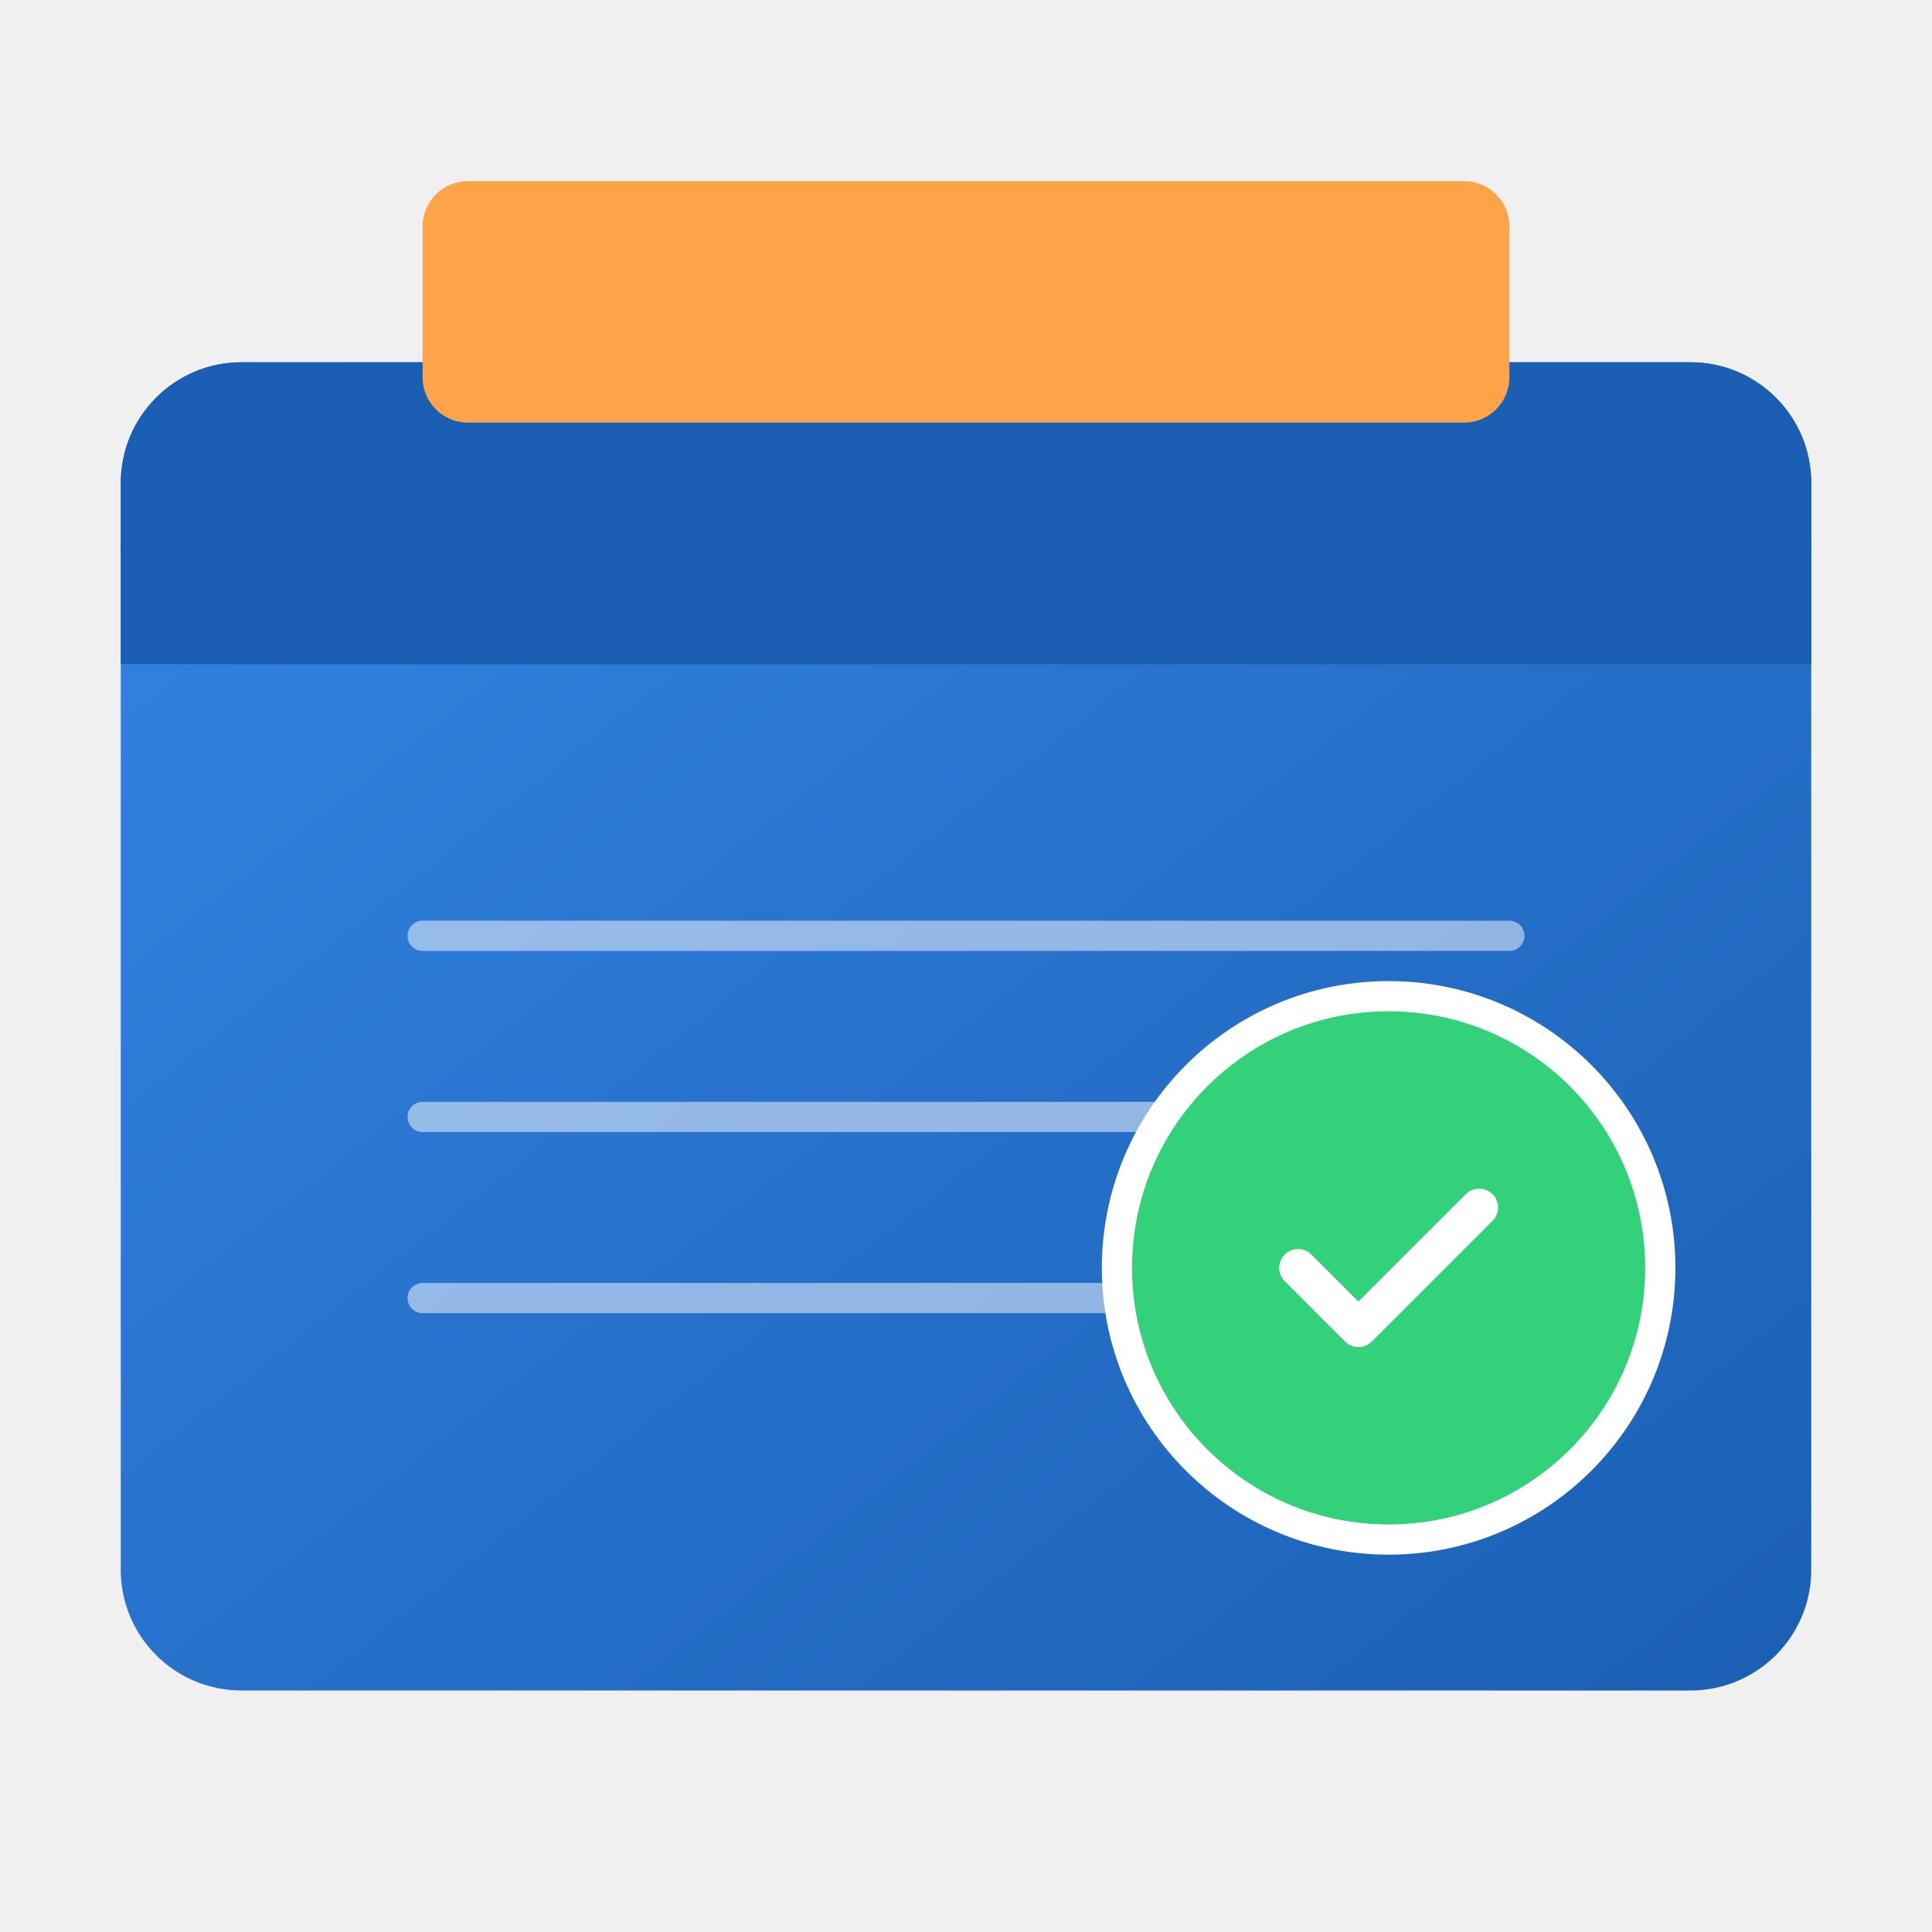
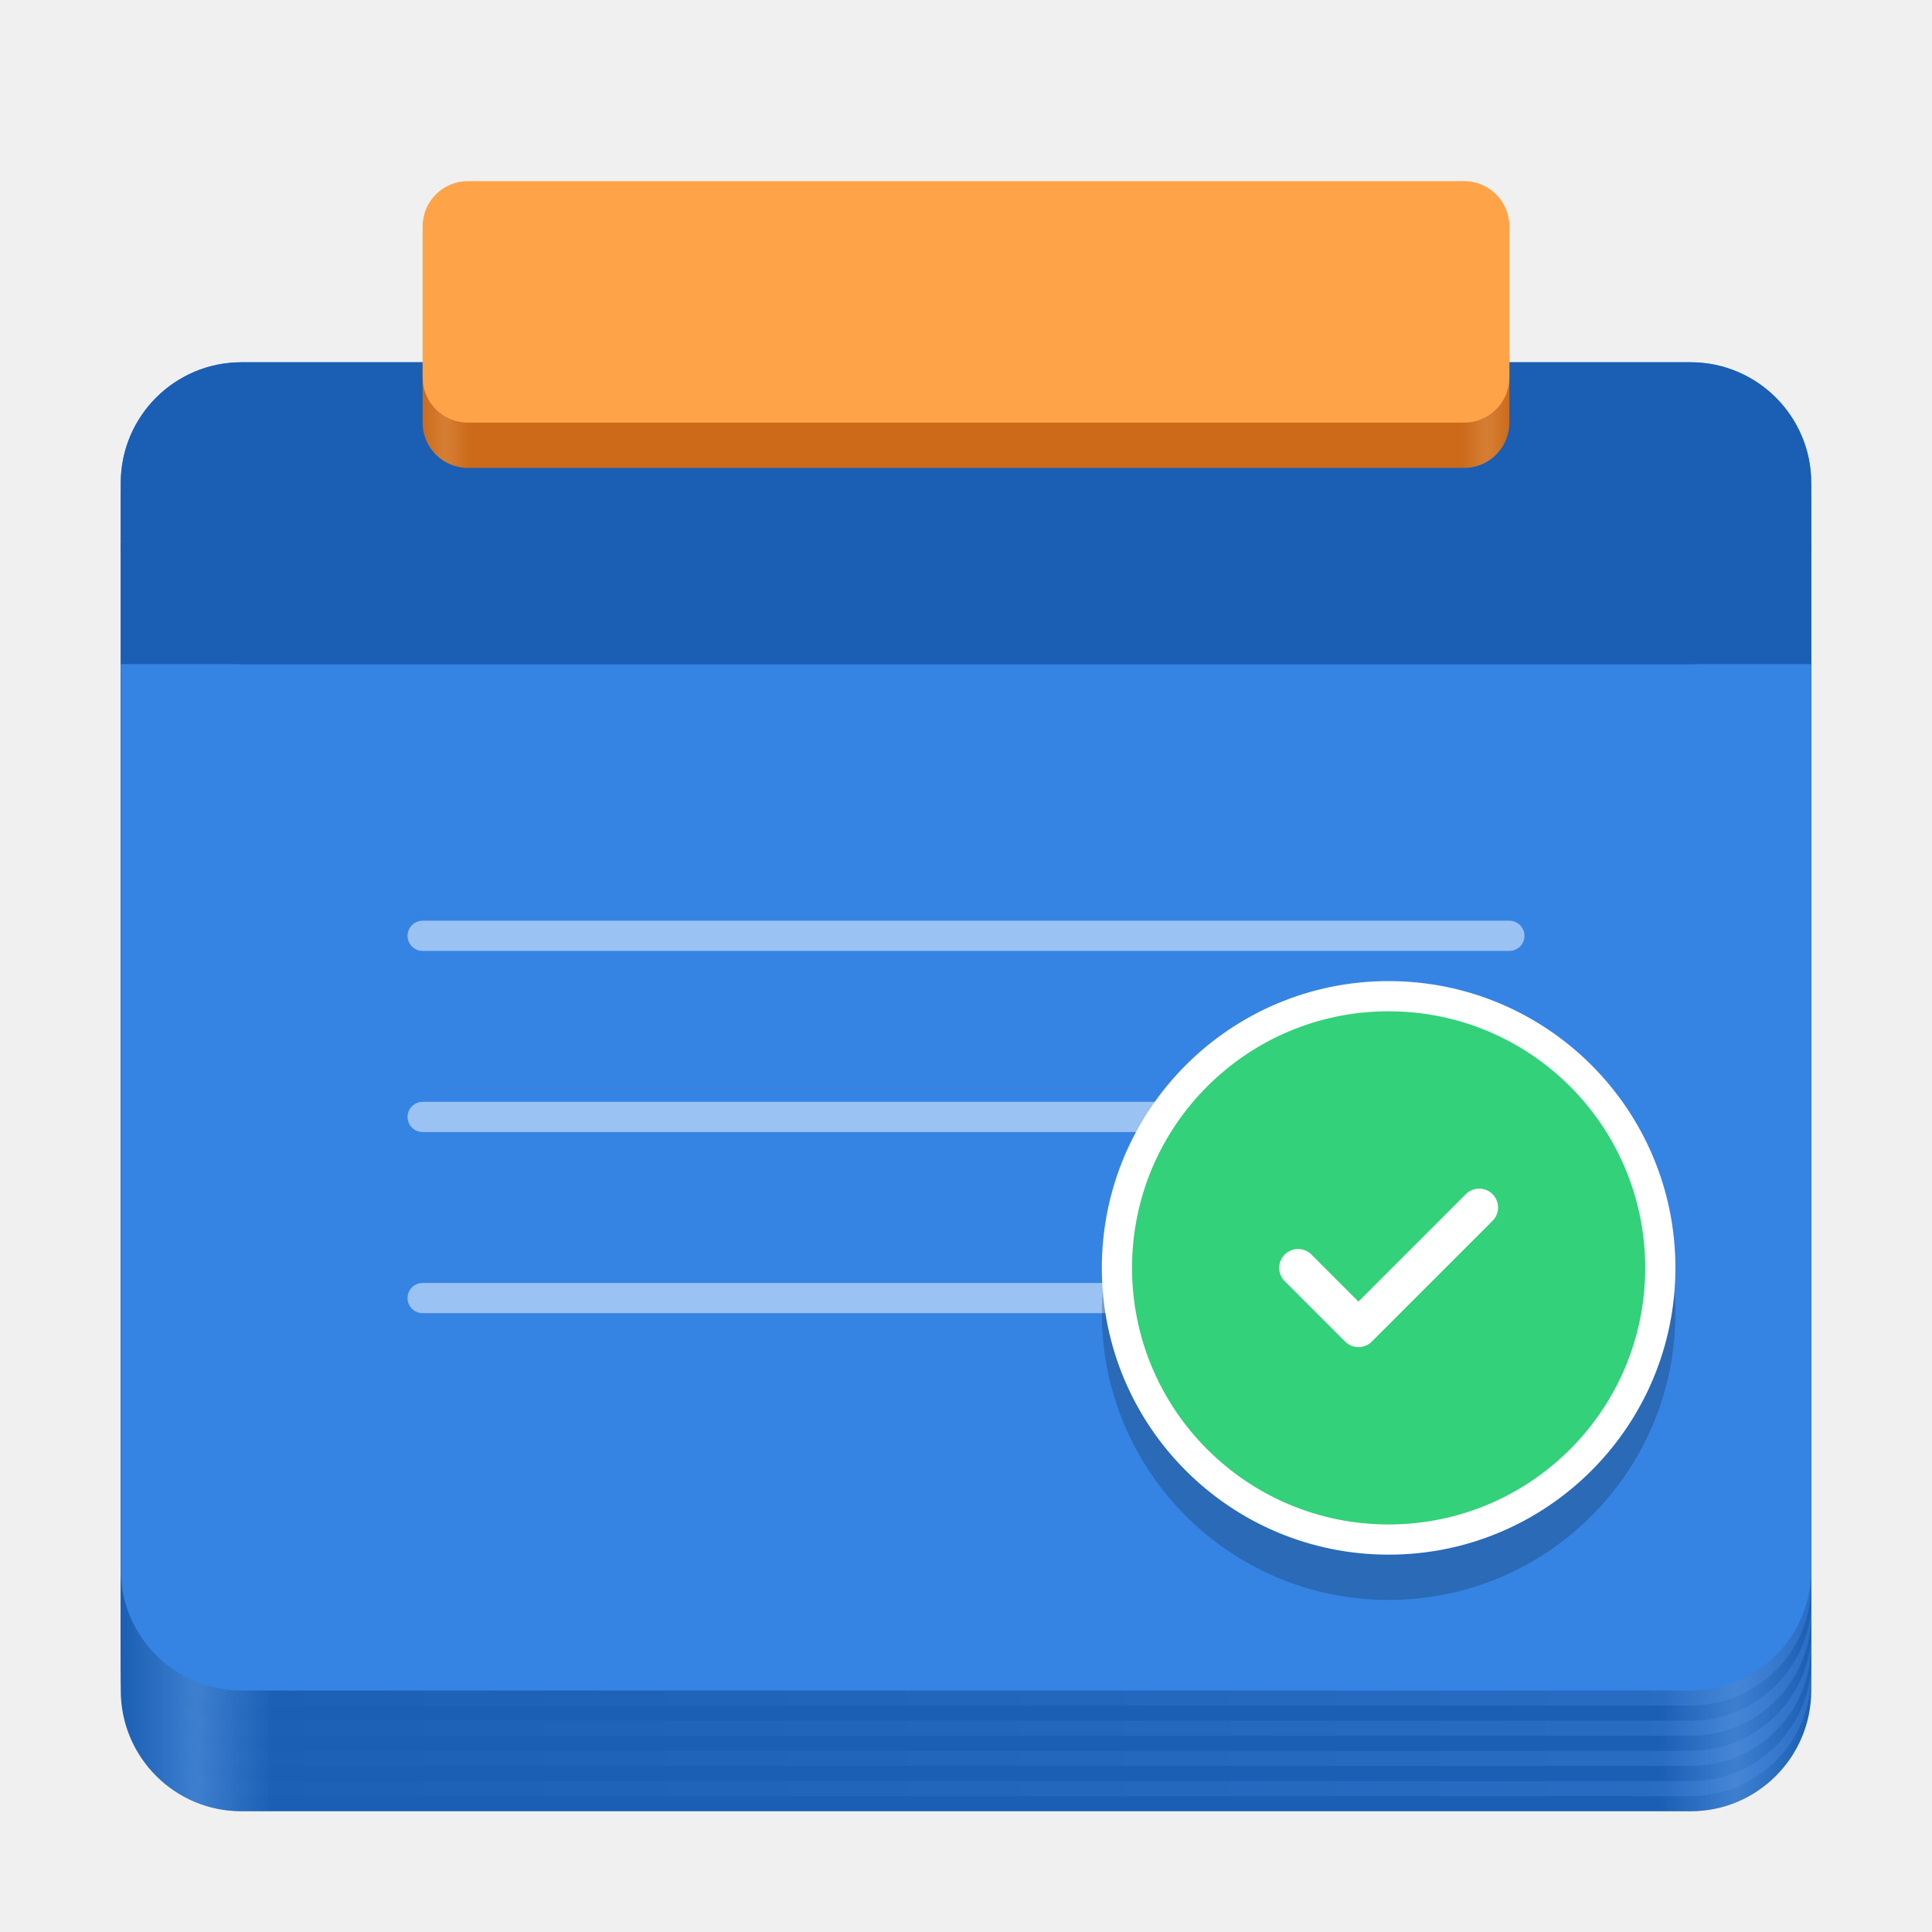
<svg xmlns="http://www.w3.org/2000/svg" width="128" height="128" viewBox="0 0 128 128">
  <defs>
-     <linearGradient id="bg" x1="0%" y1="0%" x2="100%" y2="100%">
-       <stop offset="0%" style="stop-color:#3584e4;stop-opacity:1" />
-       <stop offset="100%" style="stop-color:#1a5fb4;stop-opacity:1" />
+     <filter id="softShadowOnly" x="-50%" y="-50%" width="200%" height="200%">
+       <feGaussianBlur in="SourceAlpha" stdDeviation="1.2" />
+       <feOffset dx="0" dy="1.5" />
+       <feComponentTransfer>
+         <feFuncA type="linear" slope="0.2" />
+       </feComponentTransfer>
+     </filter>
+     <clipPath id="panelClip">
+       <rect x="8" y="24" width="112" height="88" rx="8" ry="8" />
+     </clipPath>
+     <linearGradient id="cornerHighlight" x1="0%" y1="0%" x2="100%" y2="0%">
+       <stop offset="0%" style="stop-color:#62a0ea;stop-opacity:0" />
+       <stop offset="50%" style="stop-color:#62a0ea;stop-opacity:0.5" />
+       <stop offset="100%" style="stop-color:#62a0ea;stop-opacity:0" />
    </linearGradient>
+     <linearGradient id="orangeHighlight" x1="0%" y1="0%" x2="100%" y2="0%">
+       <stop offset="0%" style="stop-color:#ffd7a8;stop-opacity:0" />
+       <stop offset="50%" style="stop-color:#ffd7a8;stop-opacity:0.2" />
+       <stop offset="100%" style="stop-color:#ffd7a8;stop-opacity:0" />
+     </linearGradient>
+     <filter id="cornerBlur" x="-20%" y="-10%" width="140%" height="120%">
+       <feGaussianBlur stdDeviation="0.3 0" />
+     </filter>
+     <linearGradient id="pageGradient" x1="0%" y1="0%" x2="100%" y2="0%">
+       <stop offset="0%" style="stop-color:#1a5fb4" />
+       <stop offset="100%" style="stop-color:#2a6dc4" />
+     </linearGradient>
+     <linearGradient id="panelGradient" x1="0%" y1="0%" x2="100%" y2="0%">
+       <stop offset="0%" style="stop-color:#1a5fb4" />
+       <stop offset="100%" style="stop-color:#3584e4" />
+     </linearGradient>
+     <clipPath id="darkRectClip">
+       <rect x="8" y="32" width="112" height="88" rx="8" ry="8" />
+     </clipPath>
+     <clipPath id="orangeShadowClip">
+       <rect x="28" y="15" width="72" height="16" rx="3" ry="3" />
+     </clipPath>
  </defs>
-   <rect x="8" y="24" width="112" height="88" rx="8" ry="8" fill="url(#bg)" />
+   <rect x="8" y="32" width="112" height="88" rx="8" ry="8" fill="#1a5fb4" />
+   <rect x="8" y="31" width="112" height="88" rx="8" ry="8" fill="url(#pageGradient)" />
+   <rect x="8" y="30" width="112" height="88" rx="8" ry="8" fill="#1a5fb4" />
+   <rect x="8" y="29" width="112" height="88" rx="8" ry="8" fill="url(#pageGradient)" />
+   <rect x="8" y="28" width="112" height="88" rx="8" ry="8" fill="#1a5fb4" />
+   <rect x="8" y="27" width="112" height="88" rx="8" ry="8" fill="url(#pageGradient)" />
+   <rect x="8" y="26" width="112" height="88" rx="8" ry="8" fill="#1a5fb4" />
+   <rect x="8" y="25" width="112" height="88" rx="8" ry="8" fill="url(#pageGradient)" />
+   <g clip-path="url(#darkRectClip)" filter="url(#cornerBlur)">
+     <rect x="8" y="32" width="10" height="88" fill="url(#cornerHighlight)" />
+     <rect x="110" y="32" width="10" height="88" fill="url(#cornerHighlight)" />
+   </g>
+   <rect x="8" y="24" width="112" height="88" rx="8" ry="8" fill="#3584e4" />
  <rect x="8" y="24" width="112" height="20" rx="8" ry="8" fill="#1a5fb4" />
  <rect x="8" y="36" width="112" height="8" fill="#1a5fb4" />
+   <g clip-path="url(#panelClip)">
+     <rect x="28" y="15" width="72" height="16" rx="3" ry="3" fill="#cc6a1a" fill-opacity="1" />
+   </g>
+   <g clip-path="url(#orangeShadowClip)" filter="url(#cornerBlur)">
+     <rect x="28" y="15" width="3" height="16" fill="url(#orangeHighlight)" />
+     <rect x="97" y="15" width="3" height="16" fill="url(#orangeHighlight)" />
+   </g>
  <rect x="28" y="12" width="72" height="16" rx="3" ry="3" fill="#ffa348" />
  <line x1="28" y1="62" x2="100" y2="62" stroke="rgba(255,255,255,0.5)" stroke-width="2" stroke-linecap="round" />
  <line x1="28" y1="74" x2="90" y2="74" stroke="rgba(255,255,255,0.5)" stroke-width="2" stroke-linecap="round" />
  <line x1="28" y1="86" x2="80" y2="86" stroke="rgba(255,255,255,0.5)" stroke-width="2" stroke-linecap="round" />
+   <g clip-path="url(#panelClip)">
+     <circle cx="92" cy="87" r="19" fill="#000" fill-opacity="0.2" />
+   </g>
  <circle cx="92" cy="84" r="18" fill="#33d17a" stroke="#fff" stroke-width="2" />
  <path d="M86 84 l4 4 l8 -8" stroke="#fff" stroke-width="2.5" stroke-linecap="round" stroke-linejoin="round" fill="none" />
</svg>
